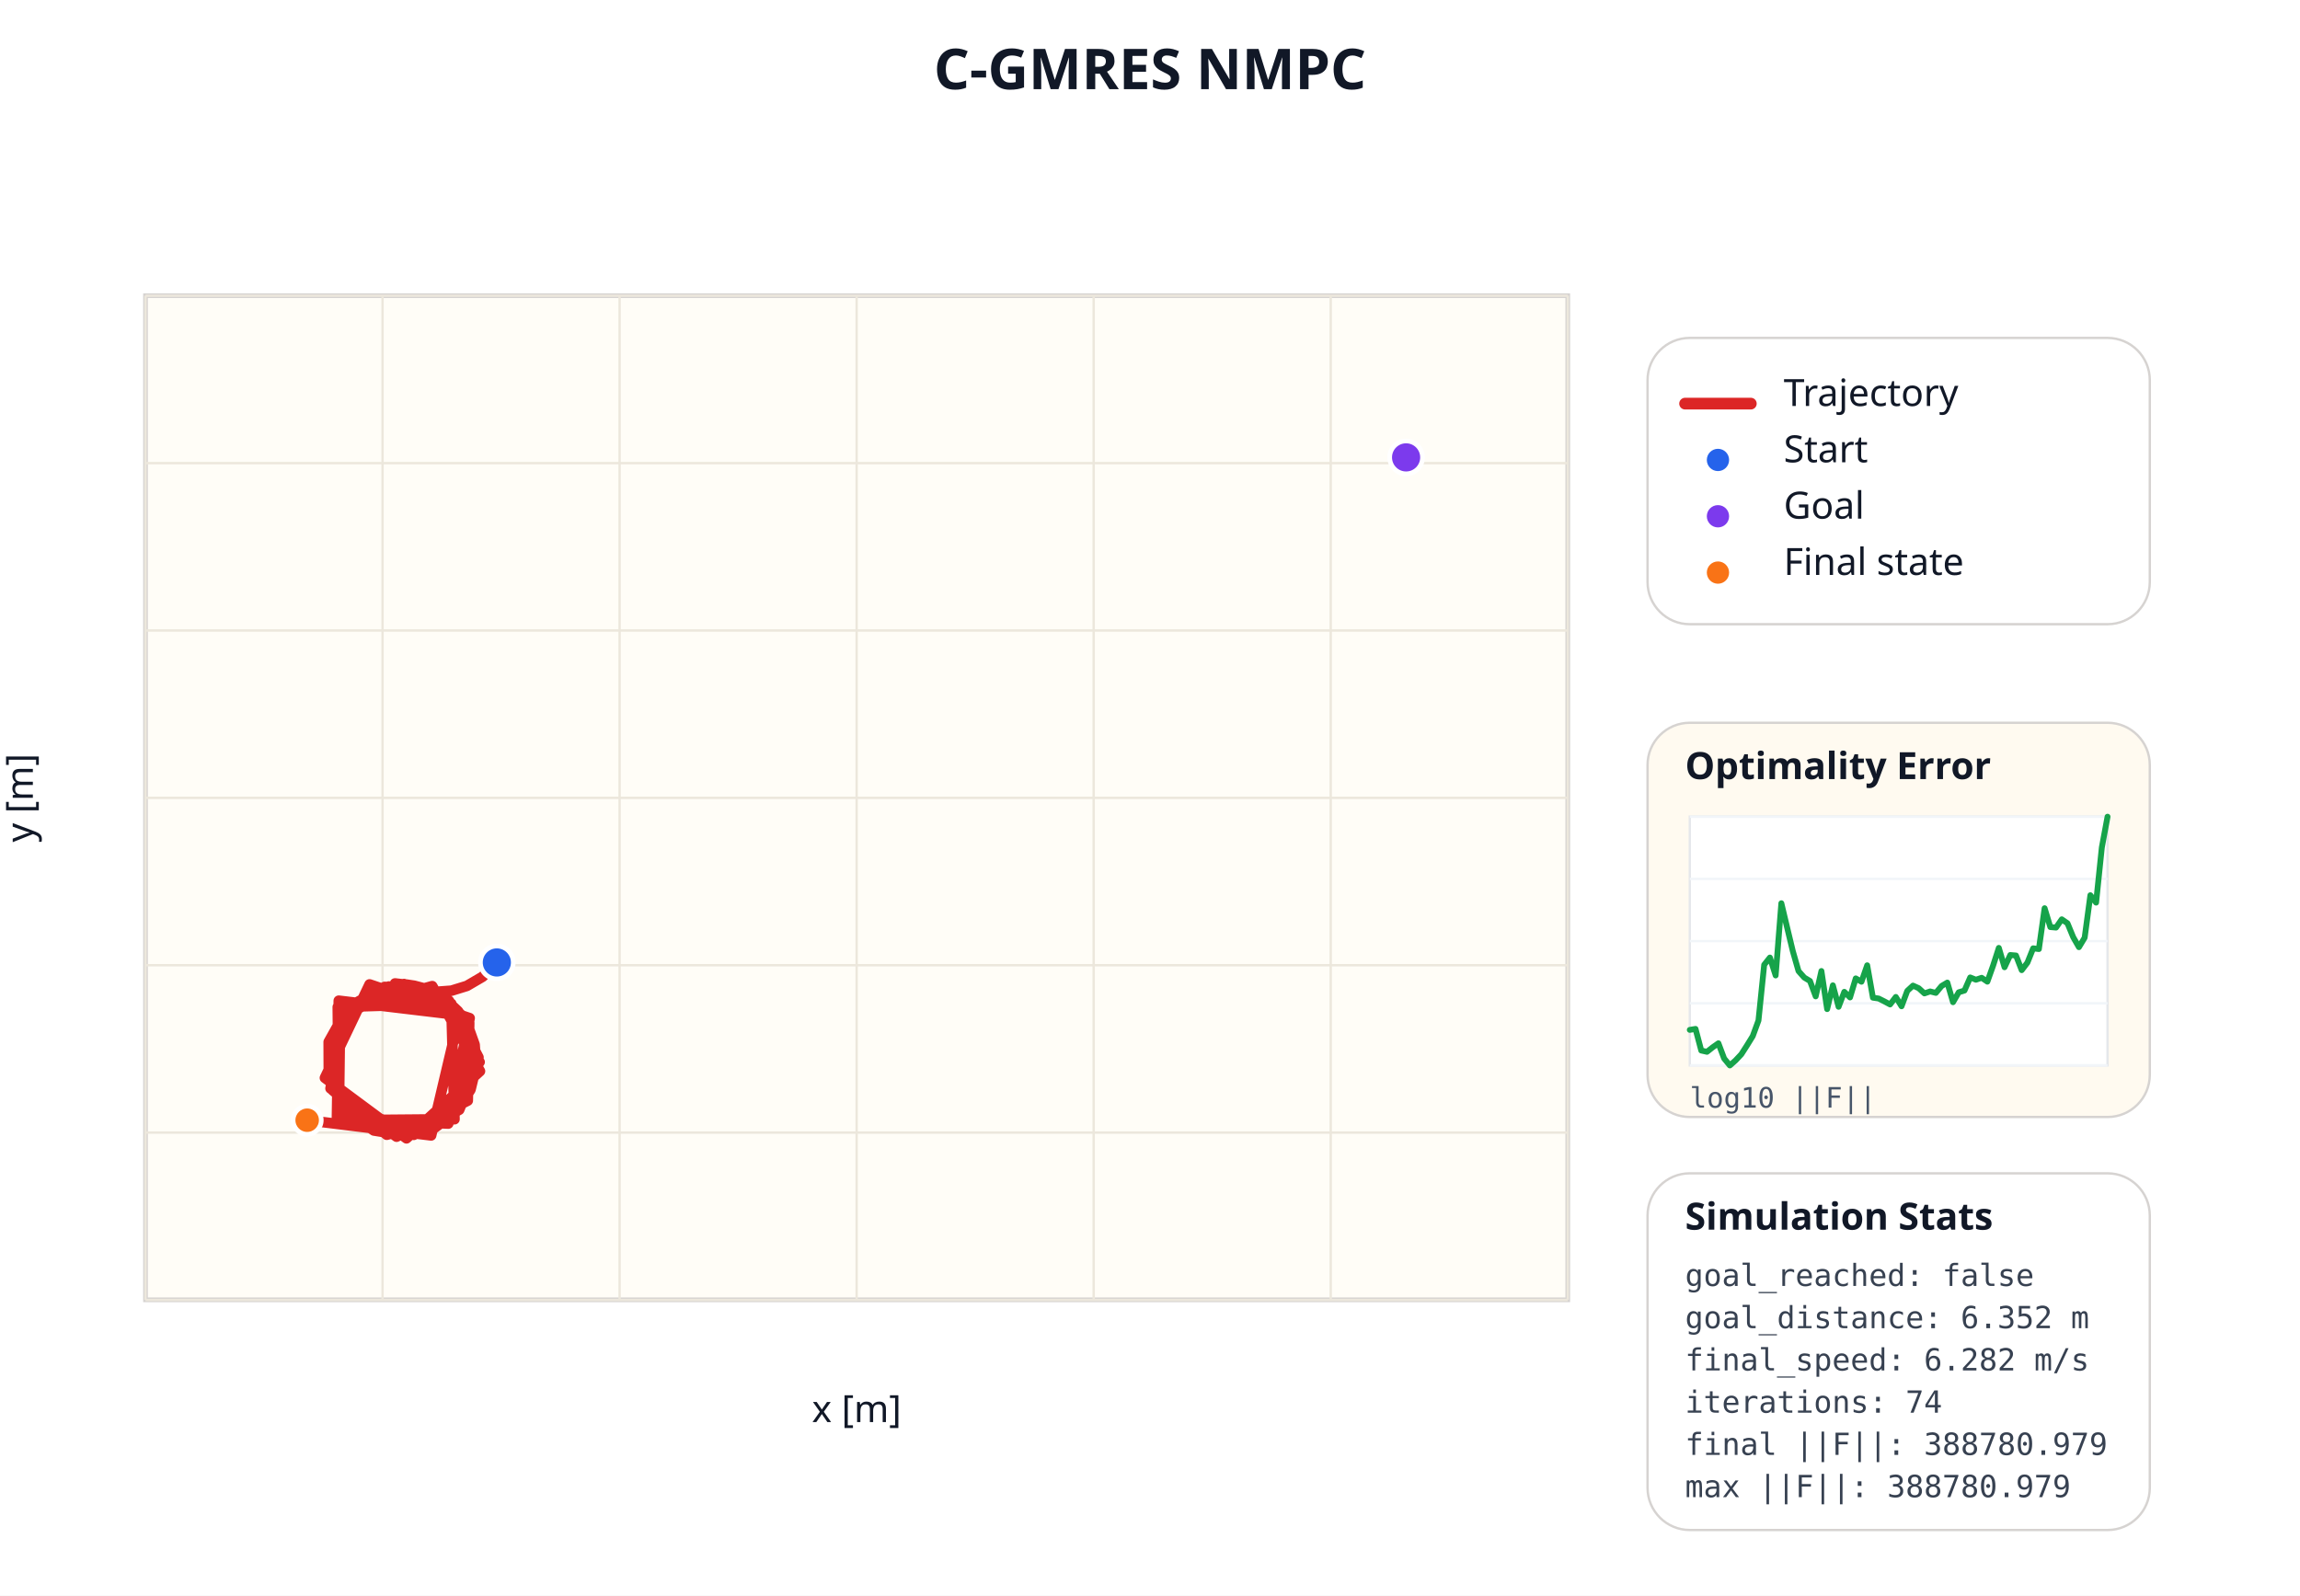
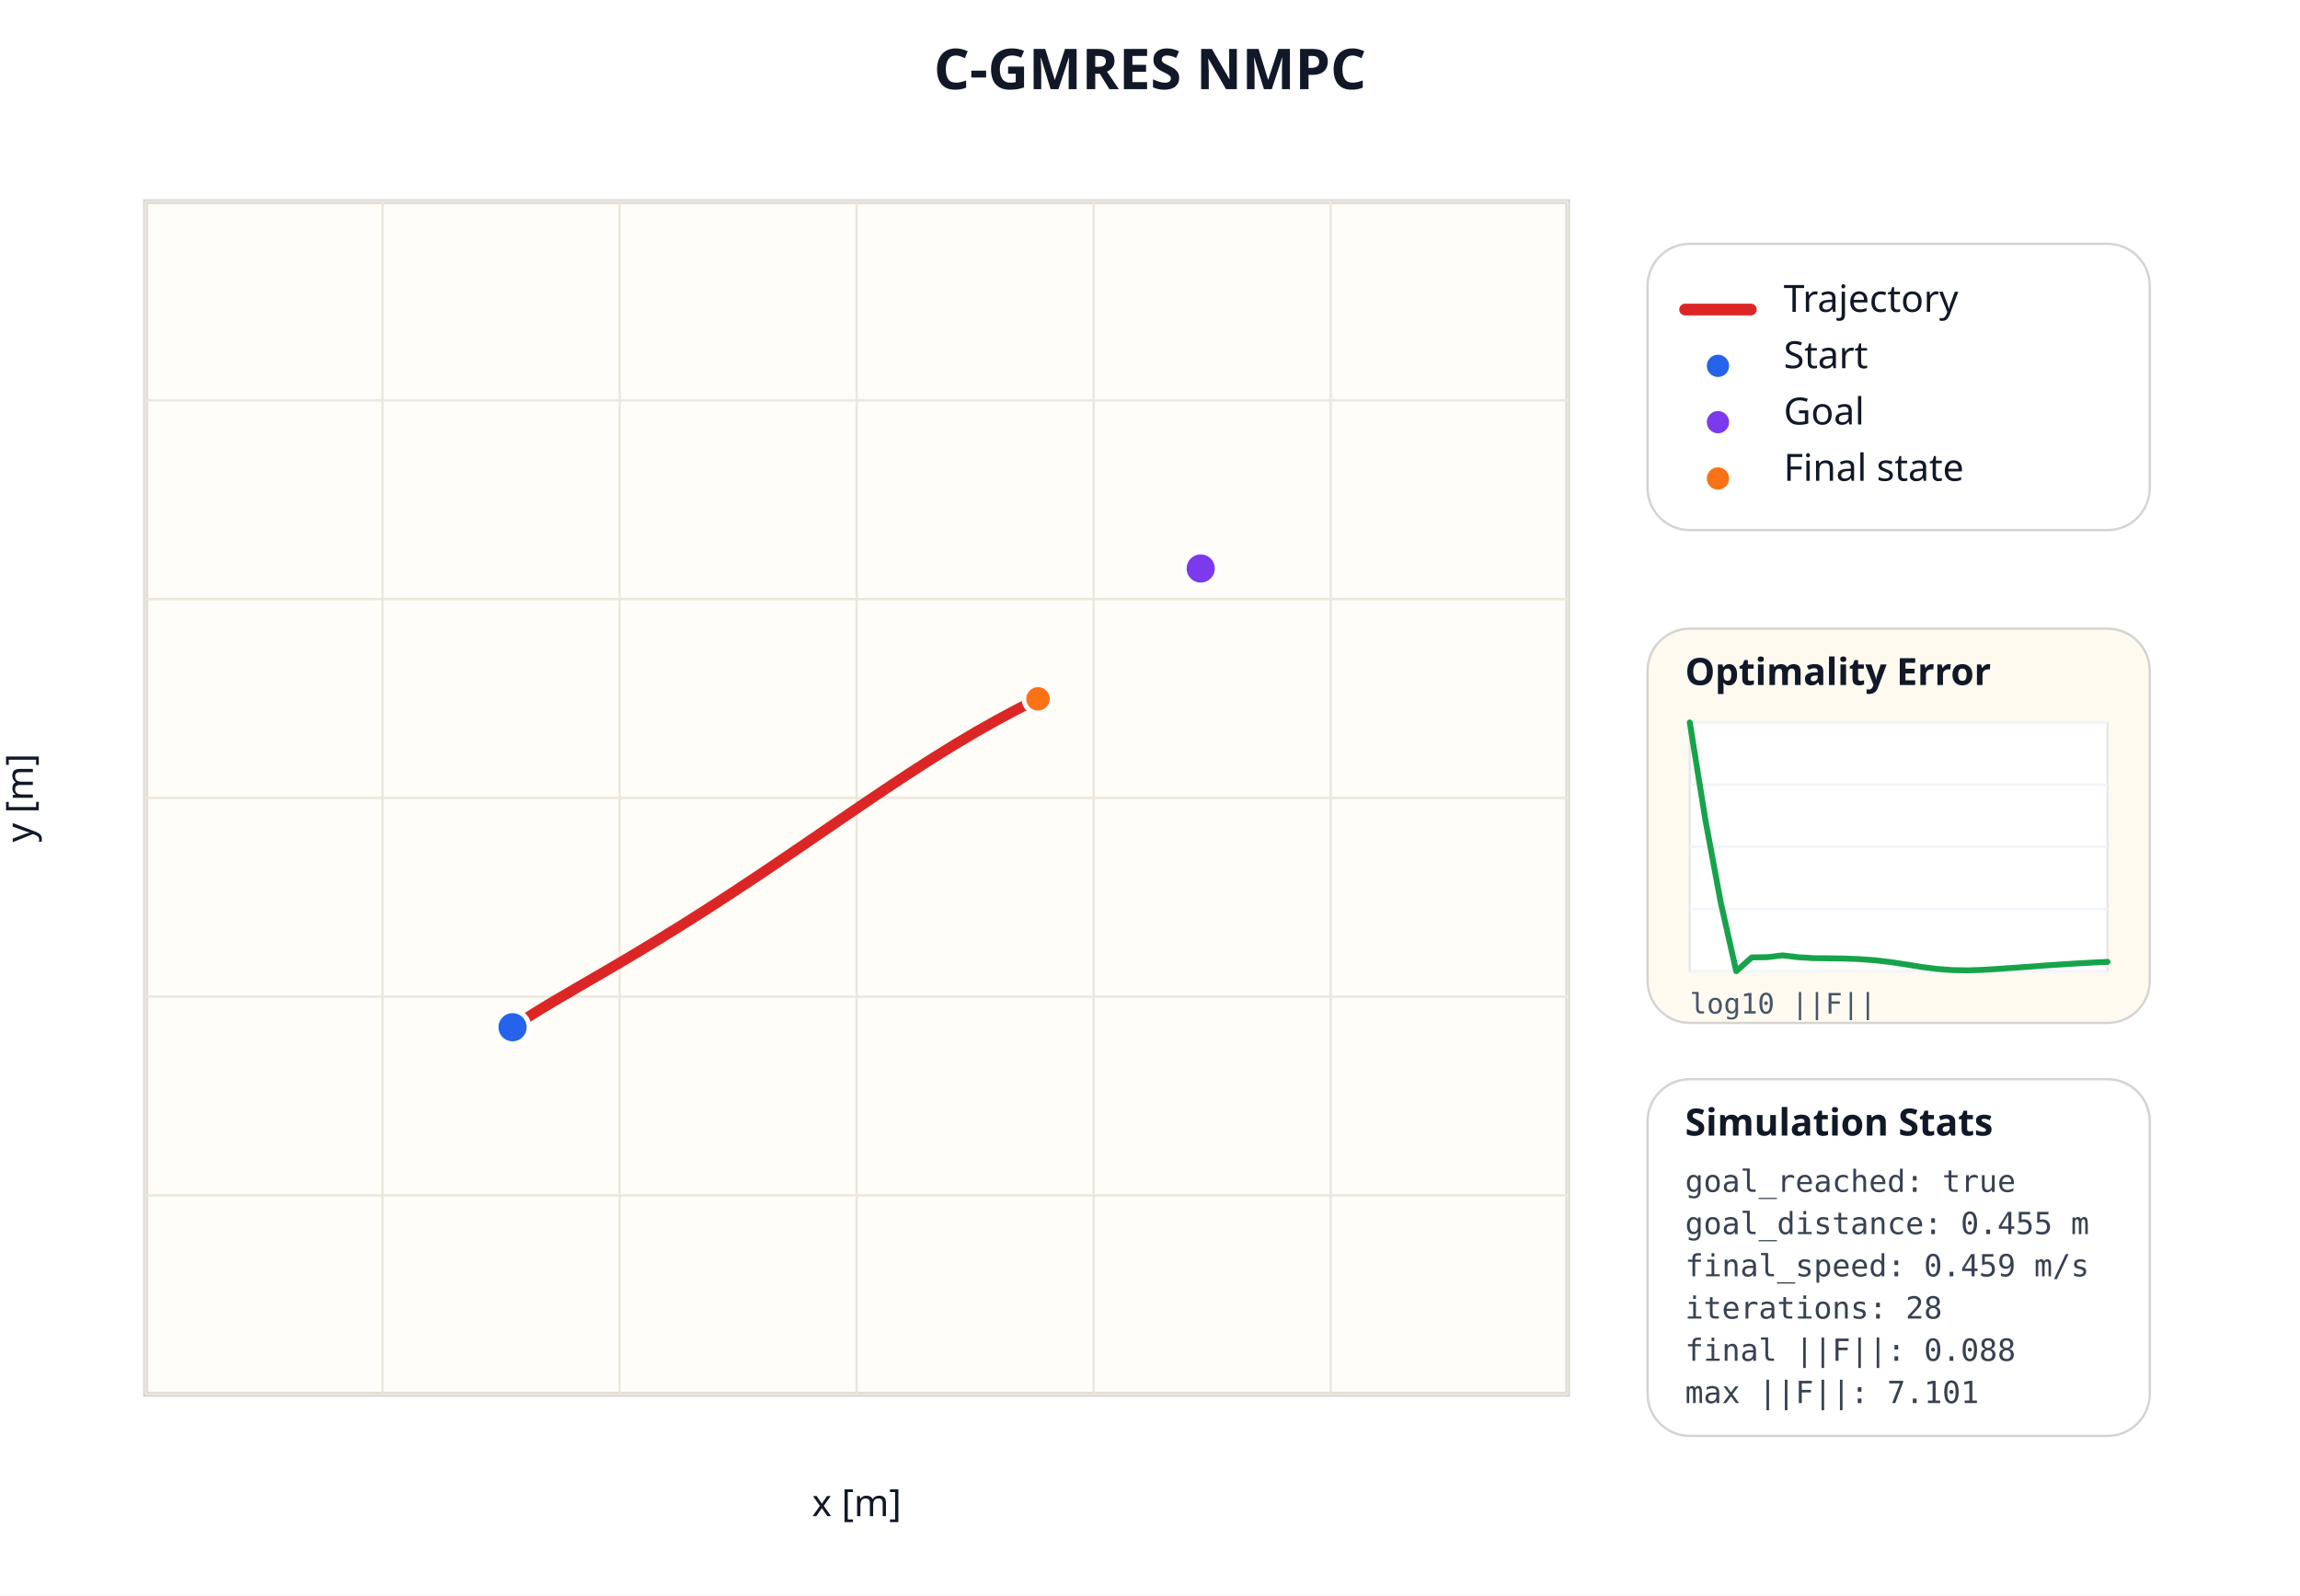
<svg xmlns="http://www.w3.org/2000/svg" width="980" height="680" viewBox="0 0 980 680">
  <rect width="100%" height="100%" fill="white" />
  <text x="490.0" y="38" text-anchor="middle" font-size="24" font-family="sans-serif" font-weight="700" fill="#111827">C-GMRES NMPC</text>
-   <rect x="62.0" y="126.0" width="606.0" height="427.9" fill="#fffdf7" stroke="#d6d3d1" stroke-width="2" />
-   <line x1="62.00" y1="126.03" x2="62.00" y2="553.97" stroke="#ece7dc" stroke-width="1" />
-   <line x1="62.00" y1="126.03" x2="668.00" y2="126.03" stroke="#ece7dc" stroke-width="1" />
-   <line x1="163.00" y1="126.03" x2="163.00" y2="553.97" stroke="#ece7dc" stroke-width="1" />
-   <line x1="62.00" y1="197.36" x2="668.00" y2="197.36" stroke="#ece7dc" stroke-width="1" />
-   <line x1="264.00" y1="126.03" x2="264.00" y2="553.97" stroke="#ece7dc" stroke-width="1" />
-   <line x1="62.00" y1="268.68" x2="668.00" y2="268.68" stroke="#ece7dc" stroke-width="1" />
-   <line x1="365.00" y1="126.03" x2="365.00" y2="553.97" stroke="#ece7dc" stroke-width="1" />
+   <rect x="62.0" y="85.9" width="606.0" height="508.3" fill="#fffdf7" stroke="#d6d3d1" stroke-width="2" />
+   <line x1="62.00" y1="85.87" x2="62.00" y2="594.13" stroke="#ece7dc" stroke-width="1" />
+   <line x1="62.00" y1="85.87" x2="668.00" y2="85.87" stroke="#ece7dc" stroke-width="1" />
+   <line x1="163.00" y1="85.87" x2="163.00" y2="594.13" stroke="#ece7dc" stroke-width="1" />
+   <line x1="62.00" y1="170.58" x2="668.00" y2="170.58" stroke="#ece7dc" stroke-width="1" />
+   <line x1="264.00" y1="85.87" x2="264.00" y2="594.13" stroke="#ece7dc" stroke-width="1" />
+   <line x1="62.00" y1="255.29" x2="668.00" y2="255.29" stroke="#ece7dc" stroke-width="1" />
+   <line x1="365.00" y1="85.87" x2="365.00" y2="594.13" stroke="#ece7dc" stroke-width="1" />
  <line x1="62.00" y1="340.00" x2="668.00" y2="340.00" stroke="#ece7dc" stroke-width="1" />
-   <line x1="466.00" y1="126.03" x2="466.00" y2="553.97" stroke="#ece7dc" stroke-width="1" />
-   <line x1="62.00" y1="411.32" x2="668.00" y2="411.32" stroke="#ece7dc" stroke-width="1" />
-   <line x1="567.00" y1="126.03" x2="567.00" y2="553.97" stroke="#ece7dc" stroke-width="1" />
-   <line x1="62.00" y1="482.64" x2="668.00" y2="482.64" stroke="#ece7dc" stroke-width="1" />
-   <line x1="668.00" y1="126.03" x2="668.00" y2="553.97" stroke="#ece7dc" stroke-width="1" />
-   <line x1="62.00" y1="553.97" x2="668.00" y2="553.97" stroke="#ece7dc" stroke-width="1" />
-   <path d="M 211.70,410.14 L 205.62,416.23 L 198.93,420.14 L 192.34,422.17 L 186.33,422.62 L 181.18,422.04 L 176.97,420.99 L 173.62,420.08 L 171.05,419.52 L 169.30,419.22 L 168.39,419.09 L 168.32,419.09 L 169.10,419.18 L 170.73,419.37 L 173.21,419.57 L 176.51,420.07 L 180.57,421.14 L 185.22,423.09 L 190.22,426.25 L 195.14,430.89 L 199.38,437.20 L 202.23,445.17 L 202.87,454.46 L 200.47,464.34 L 194.53,473.63 L 185.02,480.73 L 172.70,483.92 L 159.30,481.75 L 147.42,473.56 L 140.11,460.15 L 140.05,444.02 L 148.34,429.22 L 163.91,420.56 L 182.55,421.75 L 198.05,433.63 L 203.65,453.24 L 195.66,472.92 L 176.32,483.60 L 153.94,478.63 L 140.43,459.06 L 144.57,434.76 L 165.64,420.40 L 191.28,426.45 L 203.87,450.57 L 192.78,476.34 L 164.79,483.56 L 141.80,464.66 L 144.39,434.16 L 172.16,419.34 L 199.93,435.86 L 199.31,469.02 L 168.98,484.38 L 140.83,463.82 L 147.98,428.83 L 183.77,421.33 L 204.36,452.58 L 181.52,483.19 L 144.43,470.97 L 144.92,431.10 L 184.17,420.23 L 204.51,456.47 L 173.20,485.09 L 138.44,459.32 L 157.47,419.50 L 200.11,433.87 L 191.00,478.80 L 144.34,476.69 L 143.92,429.13 L 192.29,427.72 L 193.65,476.95 L 143.55,477.38 L 144.35,426.44 L 195.80,432.58 L 183.70,483.85 L 130.88,477.36" fill="none" stroke="#dc2626" stroke-width="4.5" stroke-linecap="round" stroke-linejoin="round" />
-   <circle cx="211.70" cy="410.14" r="7" fill="#2563eb" stroke="white" stroke-width="2" />
-   <circle cx="599.12" cy="194.91" r="7" fill="#7c3aed" stroke="white" stroke-width="2" />
-   <circle cx="130.88" cy="477.36" r="6" fill="#f97316" stroke="white" stroke-width="2" />
-   <rect x="702.0" y="144.0" width="214" height="122" rx="18" fill="white" stroke="#d6d3d1" />
-   <line x1="718.0" y1="172.0" x2="746.0" y2="172.0" stroke="#dc2626" stroke-width="5" stroke-linecap="round" />
-   <text x="760.0" y="173.0" font-size="16" font-family="sans-serif" fill="#111827">Trajectory</text>
-   <circle cx="732.0" cy="196.0" r="5.5" fill="#2563eb" stroke="white" stroke-width="1.5" />
-   <text x="760.0" y="197.0" font-size="16" font-family="sans-serif" fill="#111827">Start</text>
-   <circle cx="732.0" cy="220.0" r="5.5" fill="#7c3aed" stroke="white" stroke-width="1.5" />
-   <text x="760.0" y="221.0" font-size="16" font-family="sans-serif" fill="#111827">Goal</text>
-   <circle cx="732.0" cy="244.0" r="5.5" fill="#f97316" stroke="white" stroke-width="1.5" />
-   <text x="760.0" y="245.0" font-size="16" font-family="sans-serif" fill="#111827">Final state</text>
-   <rect x="702.0" y="308.0" width="214.0" height="168.0" rx="18" fill="#fffaf0" stroke="#d6d3d1" />
-   <text x="718.0" y="332.0" font-size="16" font-family="sans-serif" font-weight="700" fill="#111827">Optimality Error</text>
-   <rect x="720.0" y="348.0" width="178.0" height="106.0" fill="white" stroke="#e5e7eb" />
-   <line x1="720.0" y1="348.03" x2="898.0" y2="348.03" stroke="#f1f5f9" stroke-width="1" />
-   <line x1="720.0" y1="374.53" x2="898.0" y2="374.53" stroke="#f1f5f9" stroke-width="1" />
-   <line x1="720.0" y1="401.03" x2="898.0" y2="401.03" stroke="#f1f5f9" stroke-width="1" />
-   <line x1="720.0" y1="427.53" x2="898.0" y2="427.53" stroke="#f1f5f9" stroke-width="1" />
-   <line x1="720.0" y1="454.03" x2="898.0" y2="454.03" stroke="#f1f5f9" stroke-width="1" />
-   <path d="M 720.00,438.87 L 722.44,438.46 L 724.88,447.67 L 727.32,448.22 L 729.75,446.30 L 732.19,444.58 L 734.63,451.07 L 737.07,454.03 L 739.51,451.87 L 741.95,449.27 L 744.38,445.48 L 746.82,441.53 L 749.26,434.88 L 751.70,411.13 L 754.14,408.05 L 756.58,415.68 L 759.01,384.91 L 761.45,395.14 L 763.89,405.31 L 766.33,413.82 L 768.77,416.57 L 771.21,418.04 L 773.64,424.59 L 776.08,413.79 L 778.52,430.02 L 780.96,419.89 L 783.40,429.04 L 785.84,422.66 L 788.27,425.05 L 790.71,416.93 L 793.15,418.36 L 795.59,411.35 L 798.03,425.15 L 800.47,425.51 L 802.90,426.73 L 805.34,428.04 L 807.78,424.84 L 810.22,428.82 L 812.66,422.26 L 815.10,420.01 L 817.53,421.11 L 819.97,423.33 L 822.41,422.49 L 824.85,423.11 L 827.29,420.17 L 829.73,418.72 L 832.16,427.08 L 834.60,422.85 L 837.04,422.11 L 839.48,416.53 L 841.92,417.50 L 844.36,416.68 L 846.79,418.33 L 849.23,411.49 L 851.67,403.94 L 854.11,412.18 L 856.55,406.97 L 858.99,407.18 L 861.42,413.42 L 863.86,410.21 L 866.30,404.12 L 868.74,404.44 L 871.18,387.03 L 873.62,395.06 L 876.05,395.27 L 878.49,391.76 L 880.93,393.45 L 883.37,399.37 L 885.81,403.63 L 888.25,399.57 L 890.68,381.49 L 893.12,384.64 L 895.56,361.15 L 898.00,348.03" fill="none" stroke="#16a34a" stroke-width="2.5" stroke-linecap="round" stroke-linejoin="round" />
-   <text x="720.0" y="472.0" font-size="12" font-family="monospace" fill="#475569">log10 ||F||</text>
-   <rect x="702.0" y="500.0" width="214" height="152" rx="18" fill="white" stroke="#d6d3d1" />
-   <text x="718.0" y="524.0" font-size="16" font-family="sans-serif" font-weight="700" fill="#111827">Simulation Stats</text>
-   <text x="718.0" y="548.0" font-size="13" font-family="monospace" fill="#374151">goal_reached: false</text>
-   <text x="718.0" y="566.0" font-size="13" font-family="monospace" fill="#374151">goal_distance: 6.352 m</text>
-   <text x="718.0" y="584.0" font-size="13" font-family="monospace" fill="#374151">final_speed: 6.282 m/s</text>
-   <text x="718.0" y="602.0" font-size="13" font-family="monospace" fill="#374151">iterations: 74</text>
-   <text x="718.0" y="620.0" font-size="13" font-family="monospace" fill="#374151">final ||F||: 388780.979</text>
-   <text x="718.0" y="638.0" font-size="13" font-family="monospace" fill="#374151">max ||F||: 388780.979</text>
-   <text x="365.0" y="606.0" text-anchor="middle" font-size="16" font-family="sans-serif" fill="#111827">x [m]</text>
+   <line x1="466.00" y1="85.87" x2="466.00" y2="594.13" stroke="#ece7dc" stroke-width="1" />
+   <line x1="62.00" y1="424.71" x2="668.00" y2="424.71" stroke="#ece7dc" stroke-width="1" />
+   <line x1="567.00" y1="85.87" x2="567.00" y2="594.13" stroke="#ece7dc" stroke-width="1" />
+   <line x1="62.00" y1="509.42" x2="668.00" y2="509.42" stroke="#ece7dc" stroke-width="1" />
+   <line x1="668.00" y1="85.87" x2="668.00" y2="594.13" stroke="#ece7dc" stroke-width="1" />
+   <line x1="62.00" y1="594.13" x2="668.00" y2="594.13" stroke="#ece7dc" stroke-width="1" />
+   <path d="M 218.39,437.74 L 218.39,437.74 L 218.66,437.56 L 219.68,436.88 L 221.87,435.43 L 225.33,433.20 L 230.05,430.25 L 235.96,426.69 L 243.01,422.56 L 251.05,417.88 L 259.96,412.70 L 269.58,407.02 L 279.75,400.88 L 290.33,394.34 L 301.19,387.45 L 312.20,380.30 L 323.26,372.97 L 334.28,365.54 L 345.21,358.09 L 355.98,350.71 L 366.57,343.48 L 376.94,336.48 L 387.09,329.76 L 396.98,323.39 L 406.61,317.40 L 415.97,311.84 L 425.05,306.72 L 433.82,302.04 L 442.27,297.81" fill="none" stroke="#dc2626" stroke-width="4.5" stroke-linecap="round" stroke-linejoin="round" />
+   <circle cx="218.39" cy="437.74" r="7" fill="#2563eb" stroke="white" stroke-width="2" />
+   <circle cx="511.61" cy="242.26" r="7" fill="#7c3aed" stroke="white" stroke-width="2" />
+   <circle cx="442.27" cy="297.81" r="6" fill="#f97316" stroke="white" stroke-width="2" />
+   <rect x="702.0" y="103.9" width="214" height="122" rx="18" fill="white" stroke="#d6d3d1" />
+   <line x1="718.0" y1="131.9" x2="746.0" y2="131.9" stroke="#dc2626" stroke-width="5" stroke-linecap="round" />
+   <text x="760.0" y="132.9" font-size="16" font-family="sans-serif" fill="#111827">Trajectory</text>
+   <circle cx="732.0" cy="155.9" r="5.5" fill="#2563eb" stroke="white" stroke-width="1.5" />
+   <text x="760.0" y="156.9" font-size="16" font-family="sans-serif" fill="#111827">Start</text>
+   <circle cx="732.0" cy="179.9" r="5.5" fill="#7c3aed" stroke="white" stroke-width="1.5" />
+   <text x="760.0" y="180.9" font-size="16" font-family="sans-serif" fill="#111827">Goal</text>
+   <circle cx="732.0" cy="203.9" r="5.5" fill="#f97316" stroke="white" stroke-width="1.5" />
+   <text x="760.0" y="204.9" font-size="16" font-family="sans-serif" fill="#111827">Final state</text>
+   <rect x="702.0" y="267.9" width="214.0" height="168.0" rx="18" fill="#fffaf0" stroke="#d6d3d1" />
+   <text x="718.0" y="291.9" font-size="16" font-family="sans-serif" font-weight="700" fill="#111827">Optimality Error</text>
+   <rect x="720.0" y="307.9" width="178.0" height="106.0" fill="white" stroke="#e5e7eb" />
+   <line x1="720.0" y1="307.87" x2="898.0" y2="307.87" stroke="#f1f5f9" stroke-width="1" />
+   <line x1="720.0" y1="334.37" x2="898.0" y2="334.37" stroke="#f1f5f9" stroke-width="1" />
+   <line x1="720.0" y1="360.87" x2="898.0" y2="360.87" stroke="#f1f5f9" stroke-width="1" />
+   <line x1="720.0" y1="387.37" x2="898.0" y2="387.37" stroke="#f1f5f9" stroke-width="1" />
+   <line x1="720.0" y1="413.87" x2="898.0" y2="413.87" stroke="#f1f5f9" stroke-width="1" />
+   <path d="M 720.00,307.87 L 726.59,349.15 L 733.19,384.60 L 739.78,413.87 L 746.37,408.00 L 752.96,407.89 L 759.56,407.12 L 766.15,407.91 L 772.74,408.31 L 779.33,408.37 L 785.93,408.47 L 792.52,408.74 L 799.11,409.22 L 805.70,410.01 L 812.30,411.01 L 818.89,412.07 L 825.48,412.91 L 832.07,413.41 L 838.67,413.50 L 845.26,413.27 L 851.85,412.86 L 858.44,412.39 L 865.04,411.92 L 871.63,411.42 L 878.22,410.98 L 884.81,410.57 L 891.41,410.20 L 898.00,409.89" fill="none" stroke="#16a34a" stroke-width="2.5" stroke-linecap="round" stroke-linejoin="round" />
+   <text x="720.0" y="431.9" font-size="12" font-family="monospace" fill="#475569">log10 ||F||</text>
+   <rect x="702.0" y="459.9" width="214" height="152" rx="18" fill="white" stroke="#d6d3d1" />
+   <text x="718.0" y="483.9" font-size="16" font-family="sans-serif" font-weight="700" fill="#111827">Simulation Stats</text>
+   <text x="718.0" y="507.9" font-size="13" font-family="monospace" fill="#374151">goal_reached: true</text>
+   <text x="718.0" y="525.9" font-size="13" font-family="monospace" fill="#374151">goal_distance: 0.455 m</text>
+   <text x="718.0" y="543.9" font-size="13" font-family="monospace" fill="#374151">final_speed: 0.459 m/s</text>
+   <text x="718.0" y="561.9" font-size="13" font-family="monospace" fill="#374151">iterations: 28</text>
+   <text x="718.0" y="579.9" font-size="13" font-family="monospace" fill="#374151">final ||F||: 0.088</text>
+   <text x="718.0" y="597.9" font-size="13" font-family="monospace" fill="#374151">max ||F||: 7.101</text>
+   <text x="365.0" y="646.1" text-anchor="middle" font-size="16" font-family="sans-serif" fill="#111827">x [m]</text>
  <text x="14.0" y="340.0" text-anchor="middle" font-size="16" font-family="sans-serif" fill="#111827" transform="rotate(-90, 14.0, 340.0)">y [m]</text>
</svg>
